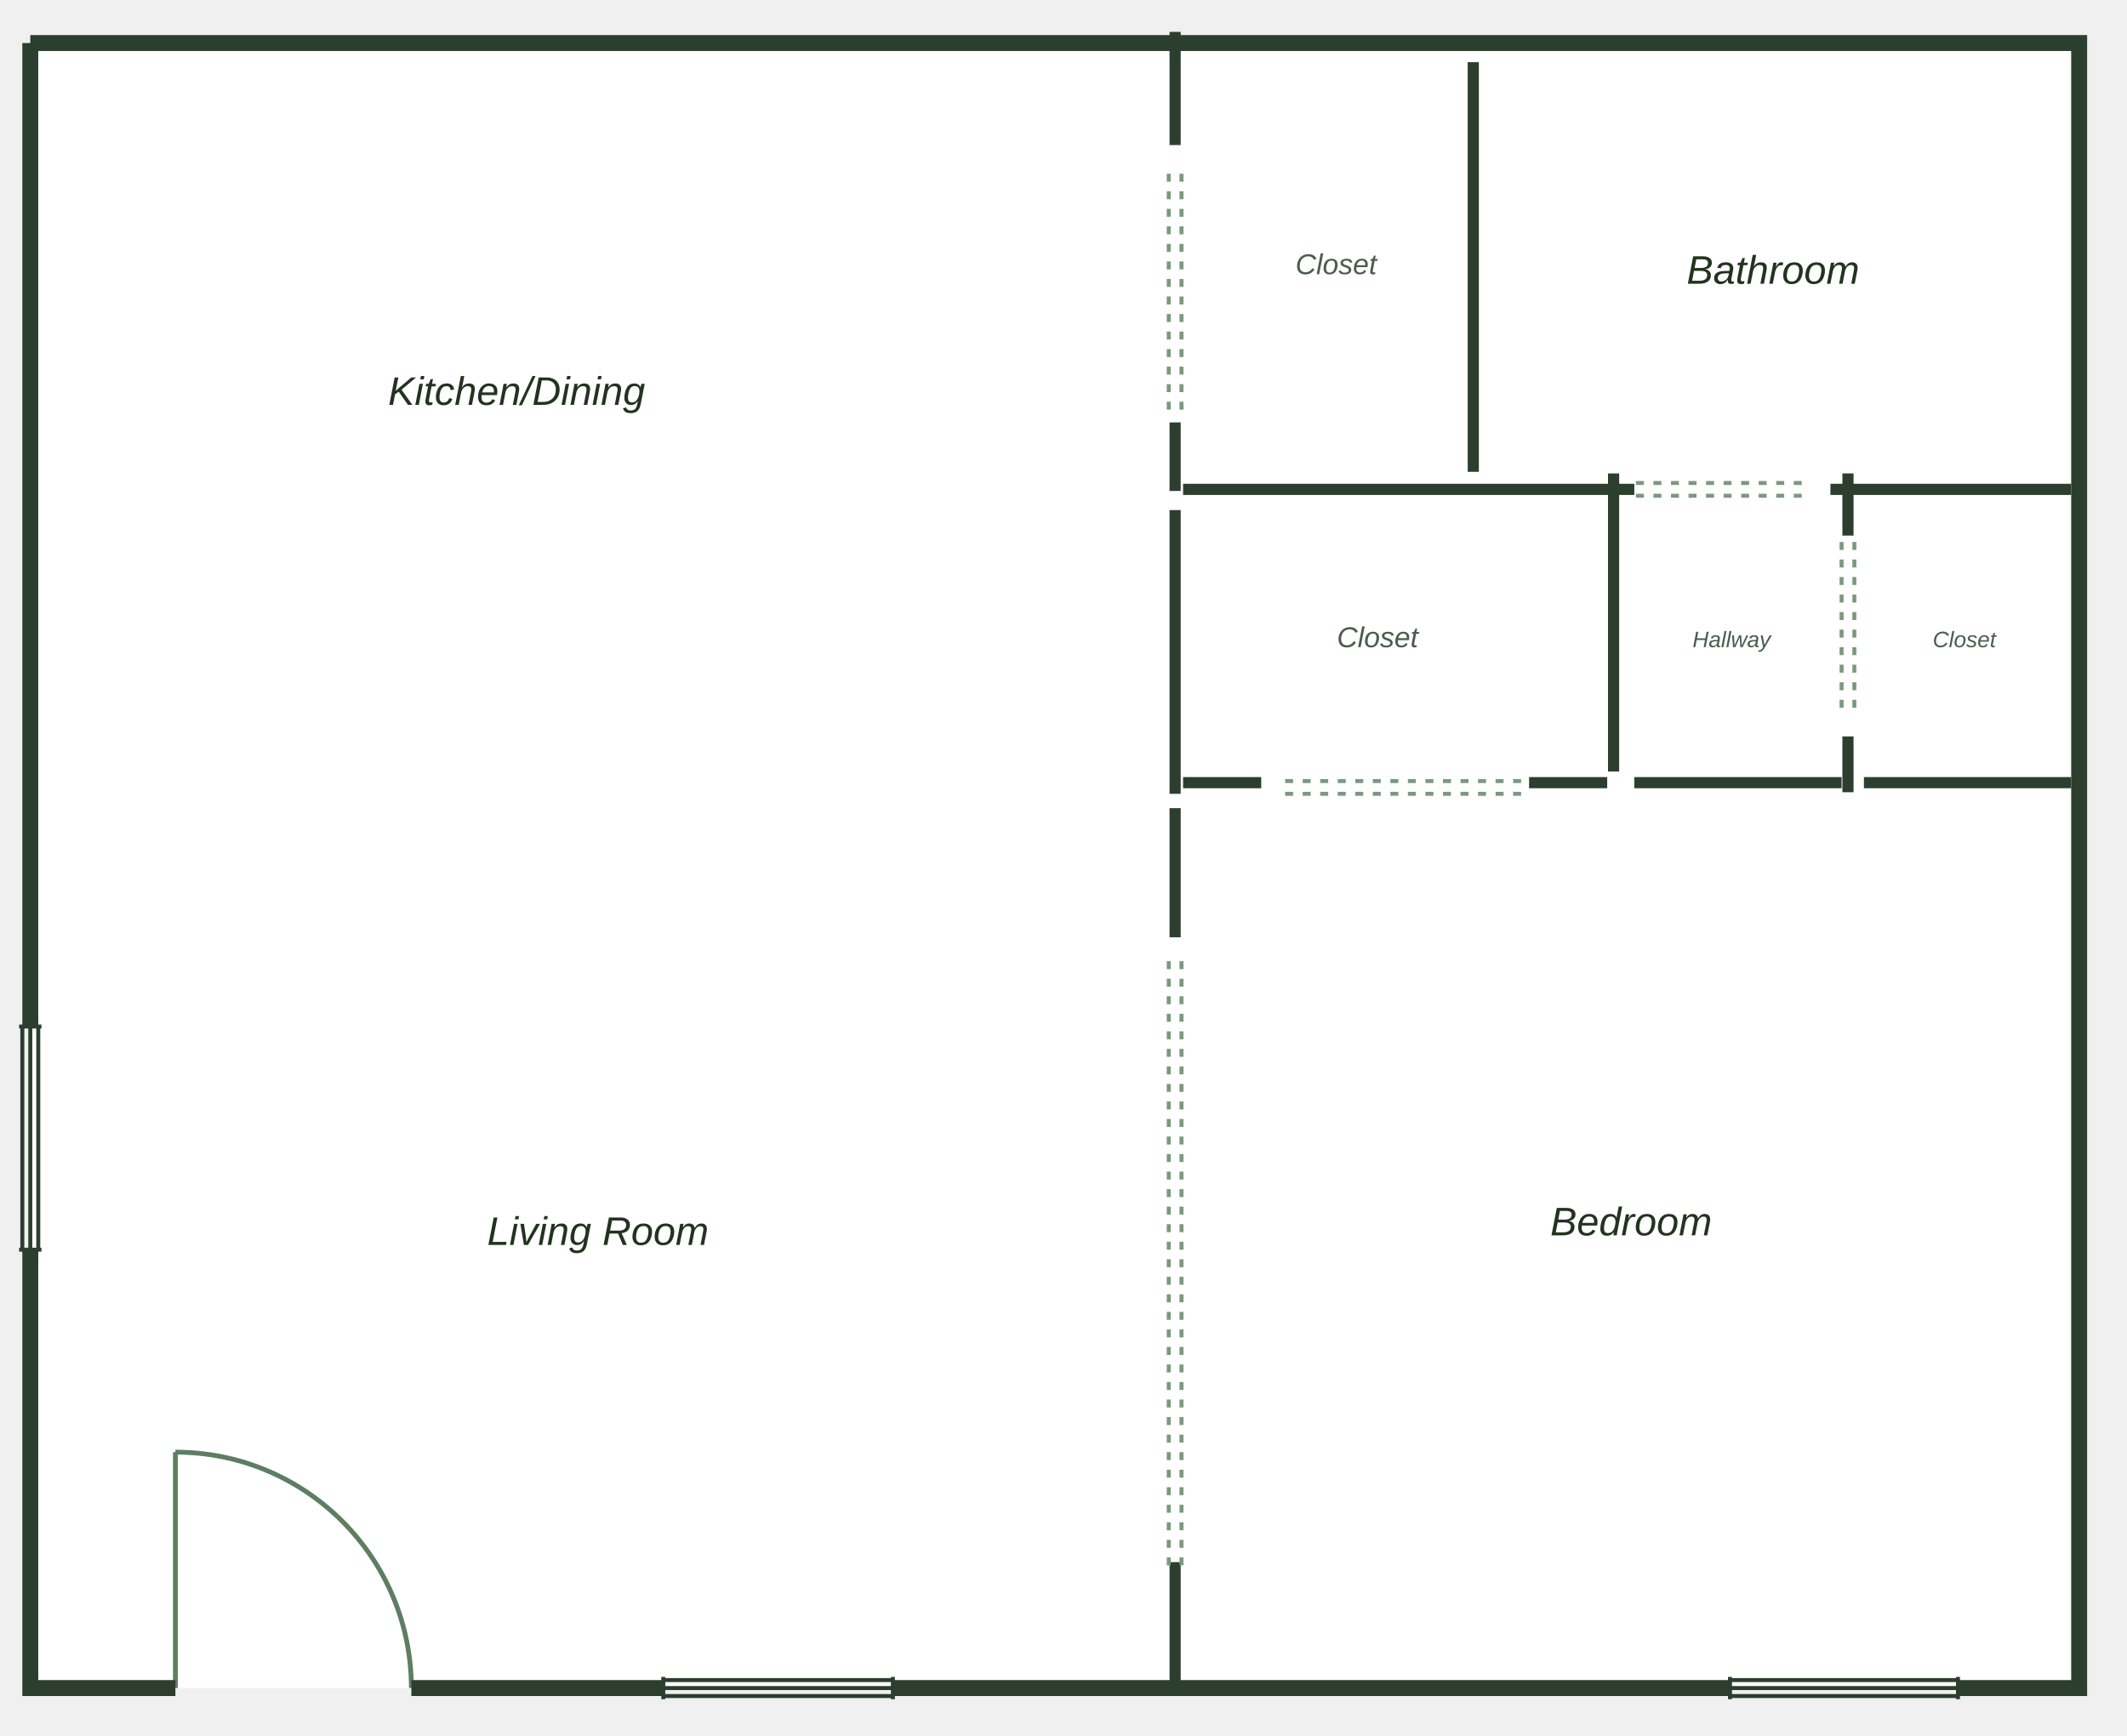
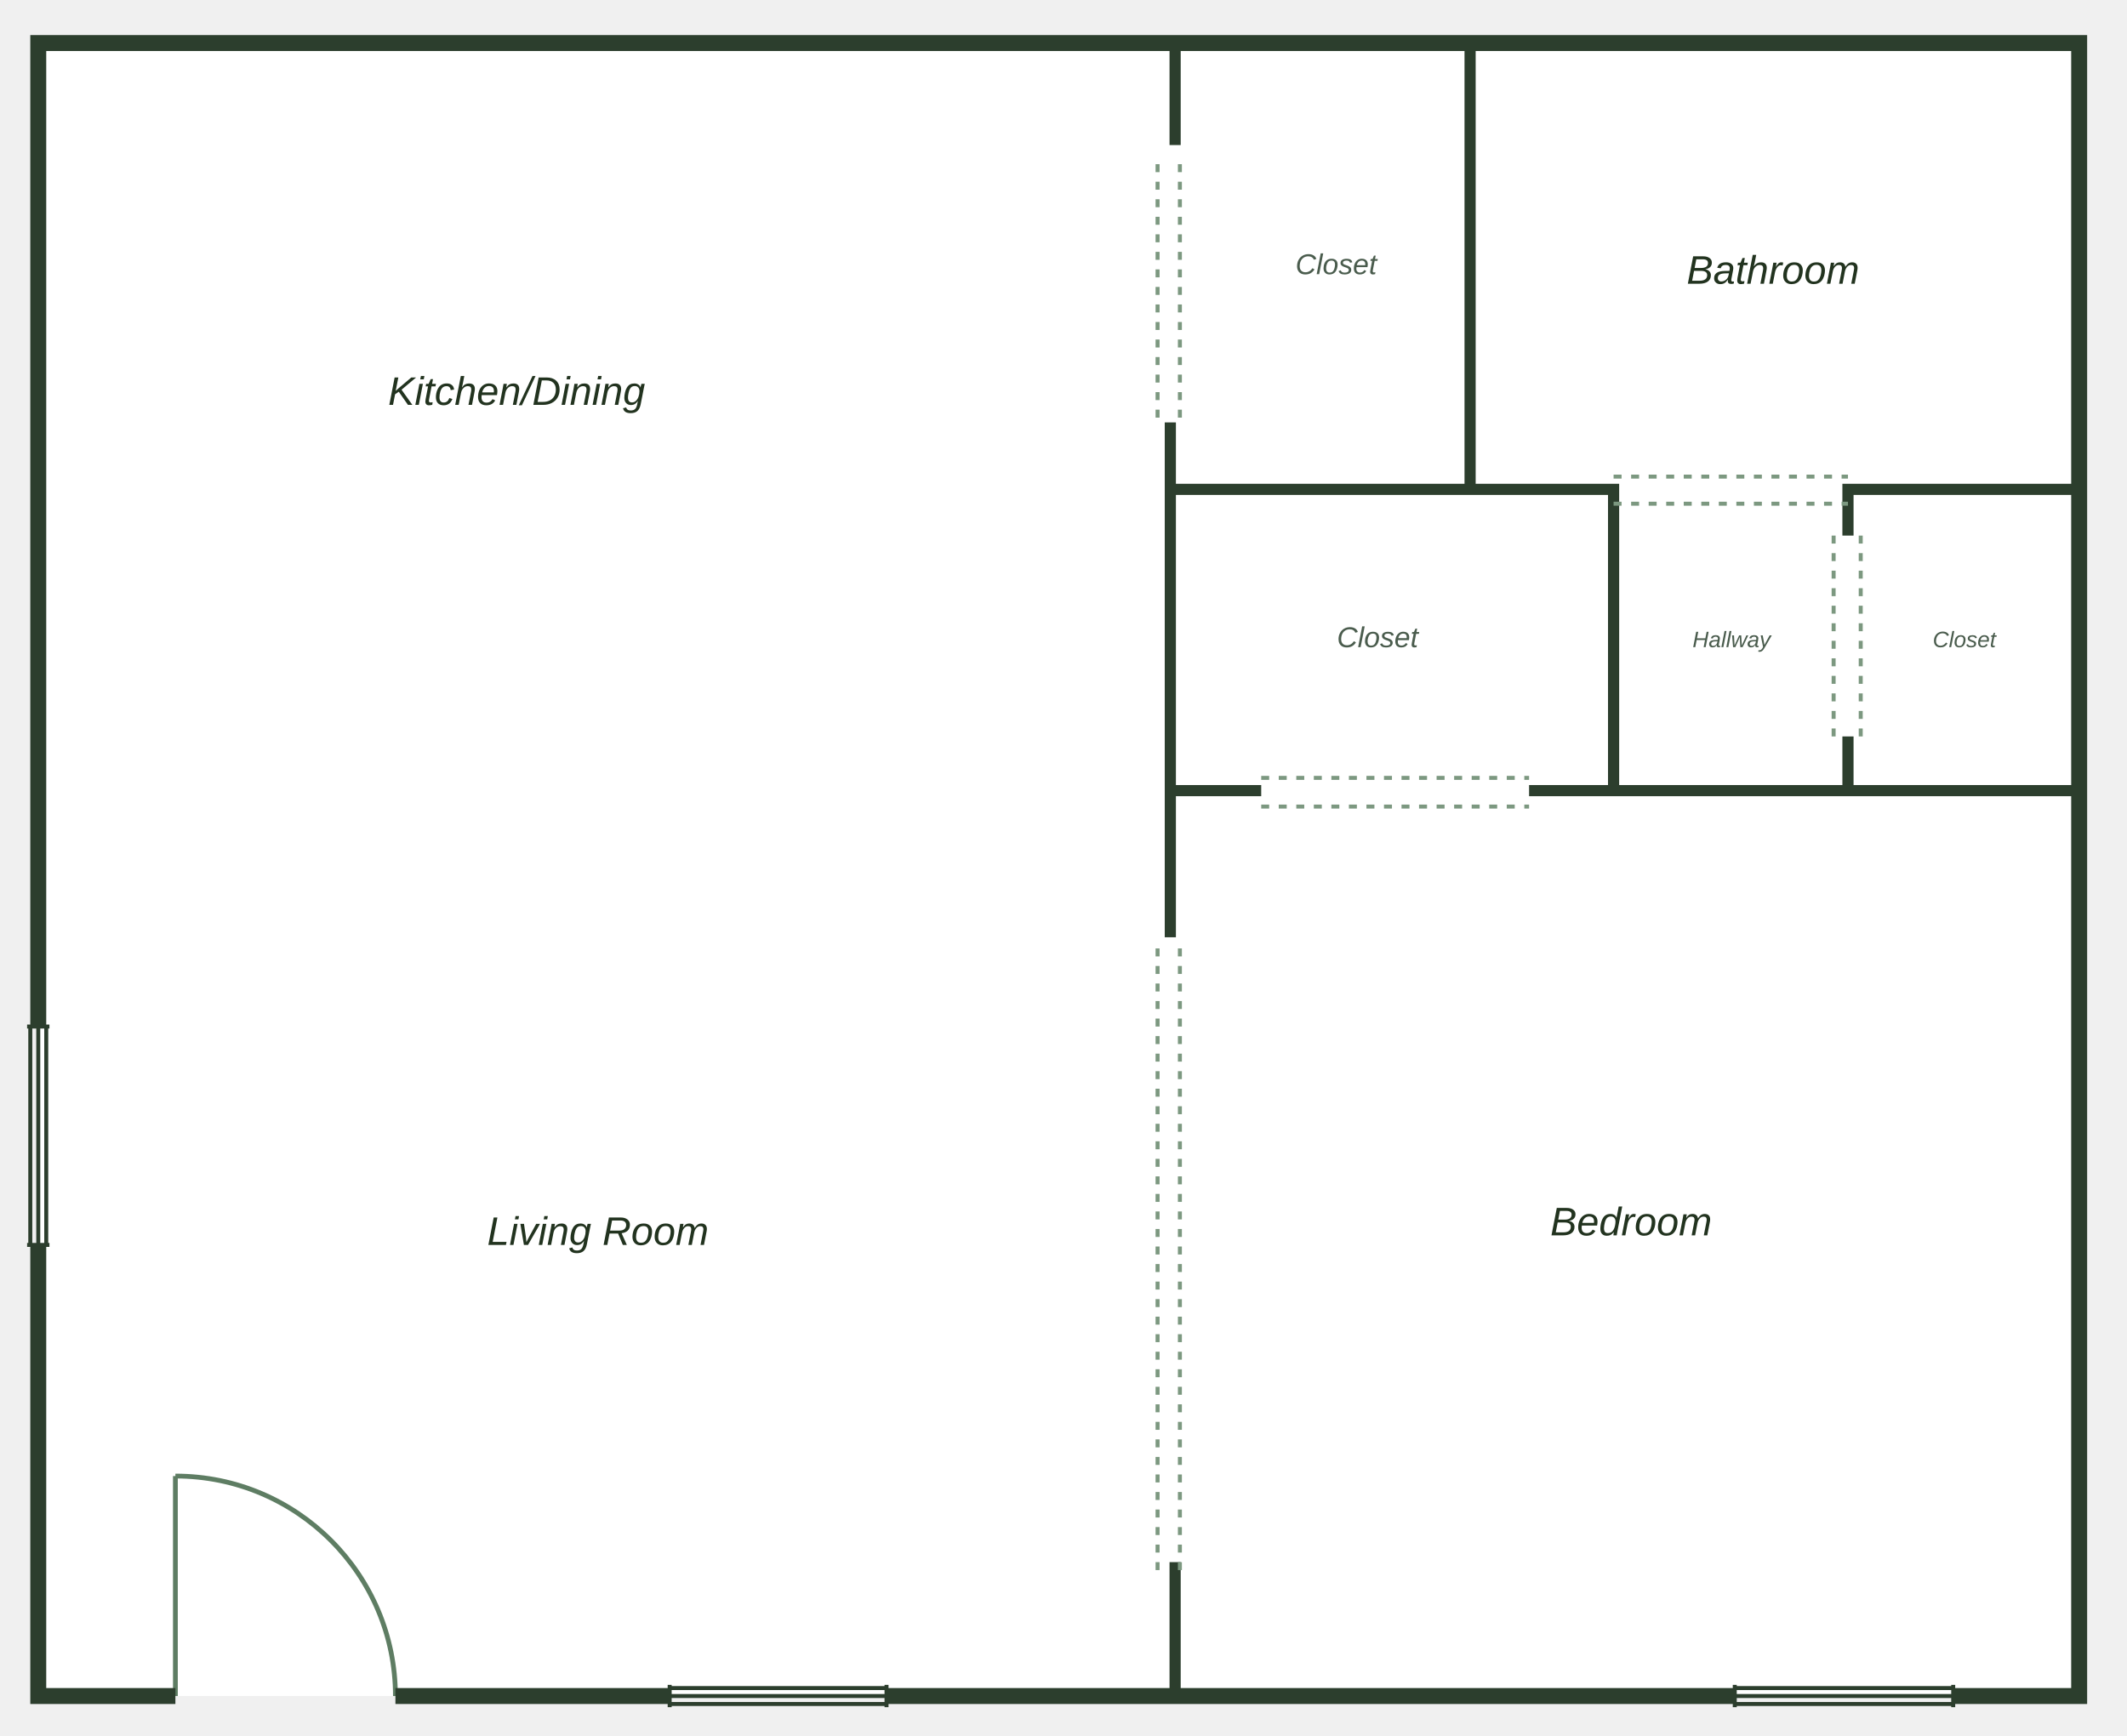
<svg xmlns="http://www.w3.org/2000/svg" width="1334" height="1089" viewBox="0 0 1334 1089" preserveAspectRatio="xMidYMid meet" role="img" aria-label="Prince Frederick Senior Apartments one-bedroom floor plan">
  <defs>
    <style>
    .fp{fill:#FFFFFF}
    .w{fill:none;stroke:#2C3E2D;stroke-width:7;stroke-linecap:butt}
    .wo{fill:none;stroke:#2C3E2D;stroke-width:10;stroke-linecap:butt}
    .d{fill:none;stroke:#7C9880;stroke-width:2.5;stroke-dasharray:5 6}
    .arc{fill:none;stroke:#5E7D63;stroke-width:3}
    .win{fill:none;stroke:#2C3E2D;stroke-width:2.5}
    .st{fill:none;stroke:#2C3E2D;stroke-width:2.5}
    .rm{fill:#22331F;font-family:'Helvetica Neue',Arial,sans-serif;font-size:25px;font-style:italic;text-anchor:middle}
    .cl{fill:#4A5C4D;font-family:'Helvetica Neue',Arial,sans-serif;font-size:18px;font-style:italic;text-anchor:middle}
    .sm{fill:#4A5C4D;font-family:'Helvetica Neue',Arial,sans-serif;font-size:14px;font-style:italic;text-anchor:middle}
  </style>
  </defs>
-   <rect class="fp" x="19" y="27" width="1285" height="1032" />
-   <path class="w" d="M737,20 V91 M737,265 V308 M737,320 V498 M737,507 V588 M737,980 V1064 M924,39 V296 M1012,297 V484 M1159,297 V336 M1159,462 V497 M742,307 H1025 M1148,307 H1299 M742,491 H791 M959,491 H1008 M1025,491 H1155 M1169,491 H1299" />
-   <path class="d" d="M733,109 V257 M741,109 V257 M733,603 V982 M741,603 V982 M1026,303 H1133 M1026,311 H1133 M806,490 H954 M806,498 H954 M1155,340 V446 M1163,340 V446" />
-   <path class="win" d="M14,644 V784 M19,644 V784 M24,644 V784 M12,644 H26 M12,784 H26" />
-   <path class="arc" d="M110,1059 V911 M110,911 A148,148 0 0 1 258,1059" />
-   <path class="win" d="M416,1054 H560 M416,1059 H560 M416,1064 H560 M416,1052 V1066 M560,1052 V1066" />
-   <path class="win" d="M1085,1054 H1228 M1085,1059 H1228 M1085,1064 H1228 M1085,1052 V1066 M1228,1052 V1066" />
-   <path class="wo" d="M19,27 H1304 V1059 H1228 M1085,1059 H560 M416,1059 H258 M110,1059 H19 V784 M19,644 V27" />
+   <rect class="fp" x="24" y="27" width="1280" height="1037" />
+   <path class="w" d="M734,307 L1012,307 L1012,496 M1304,307 L1159,307 L1159,336 M734,496 L791,496 M959,496 L1304,496 M734,265 L734,588 M737,27 L737,91 M737,980 L737,1064 M922,27 L922,307 M1159,462 L1159,496" />
+   <path class="win" d="M19,644 V781 M24,644 V781 M29,644 V781 M17,644 H31 M17,781 H31" />
+   <path class="arc" d="M110,1064 V926 M248,1064 A138,138 0 0 0 110,926" />
+   <path class="win" d="M420,1059 H556 M420,1064 H556 M420,1069 H556 M420,1057 V1071 M556,1057 V1071" />
+   <path class="win" d="M1088,1059 H1225 M1088,1064 H1225 M1088,1069 H1225 M1088,1057 V1071 M1225,1057 V1071" />
+   <path class="d" d="M1012,299.0 H1159" />
+   <path class="d" d="M1012,316.0 H1159" />
+   <path class="d" d="M791,488.0 H959" />
+   <path class="d" d="M791,506.0 H959" />
+   <path class="d" d="M1150.0,336 V462" />
+   <path class="d" d="M1167.0,336 V462" />
+   <path class="d" d="M726.0,103 V264" />
+   <path class="d" d="M740.0,103 V264" />
+   <path class="d" d="M726.0,595 V989" />
+   <path class="d" d="M740.0,595 V989" />
+   <path class="wo" d="M24,27 H1304 V1064 H1225 M1088,1064 H556 M420,1064 H248 M110,1064 H24 V781 M24,644 V27 H34" />
  <text class="rm" x="324" y="254">Kitchen/Dining</text>
  <text class="rm" x="375" y="781">Living Room</text>
  <text class="rm" x="1023" y="775">Bedroom</text>
  <text class="rm" x="1112" y="178">Bathroom</text>
  <text class="cl" x="838" y="172">Closet</text>
  <text class="cl" x="864" y="406">Closet</text>
  <text class="sm" x="1086" y="406">Hallway</text>
  <text class="sm" x="1232" y="406">Closet</text>
</svg>
